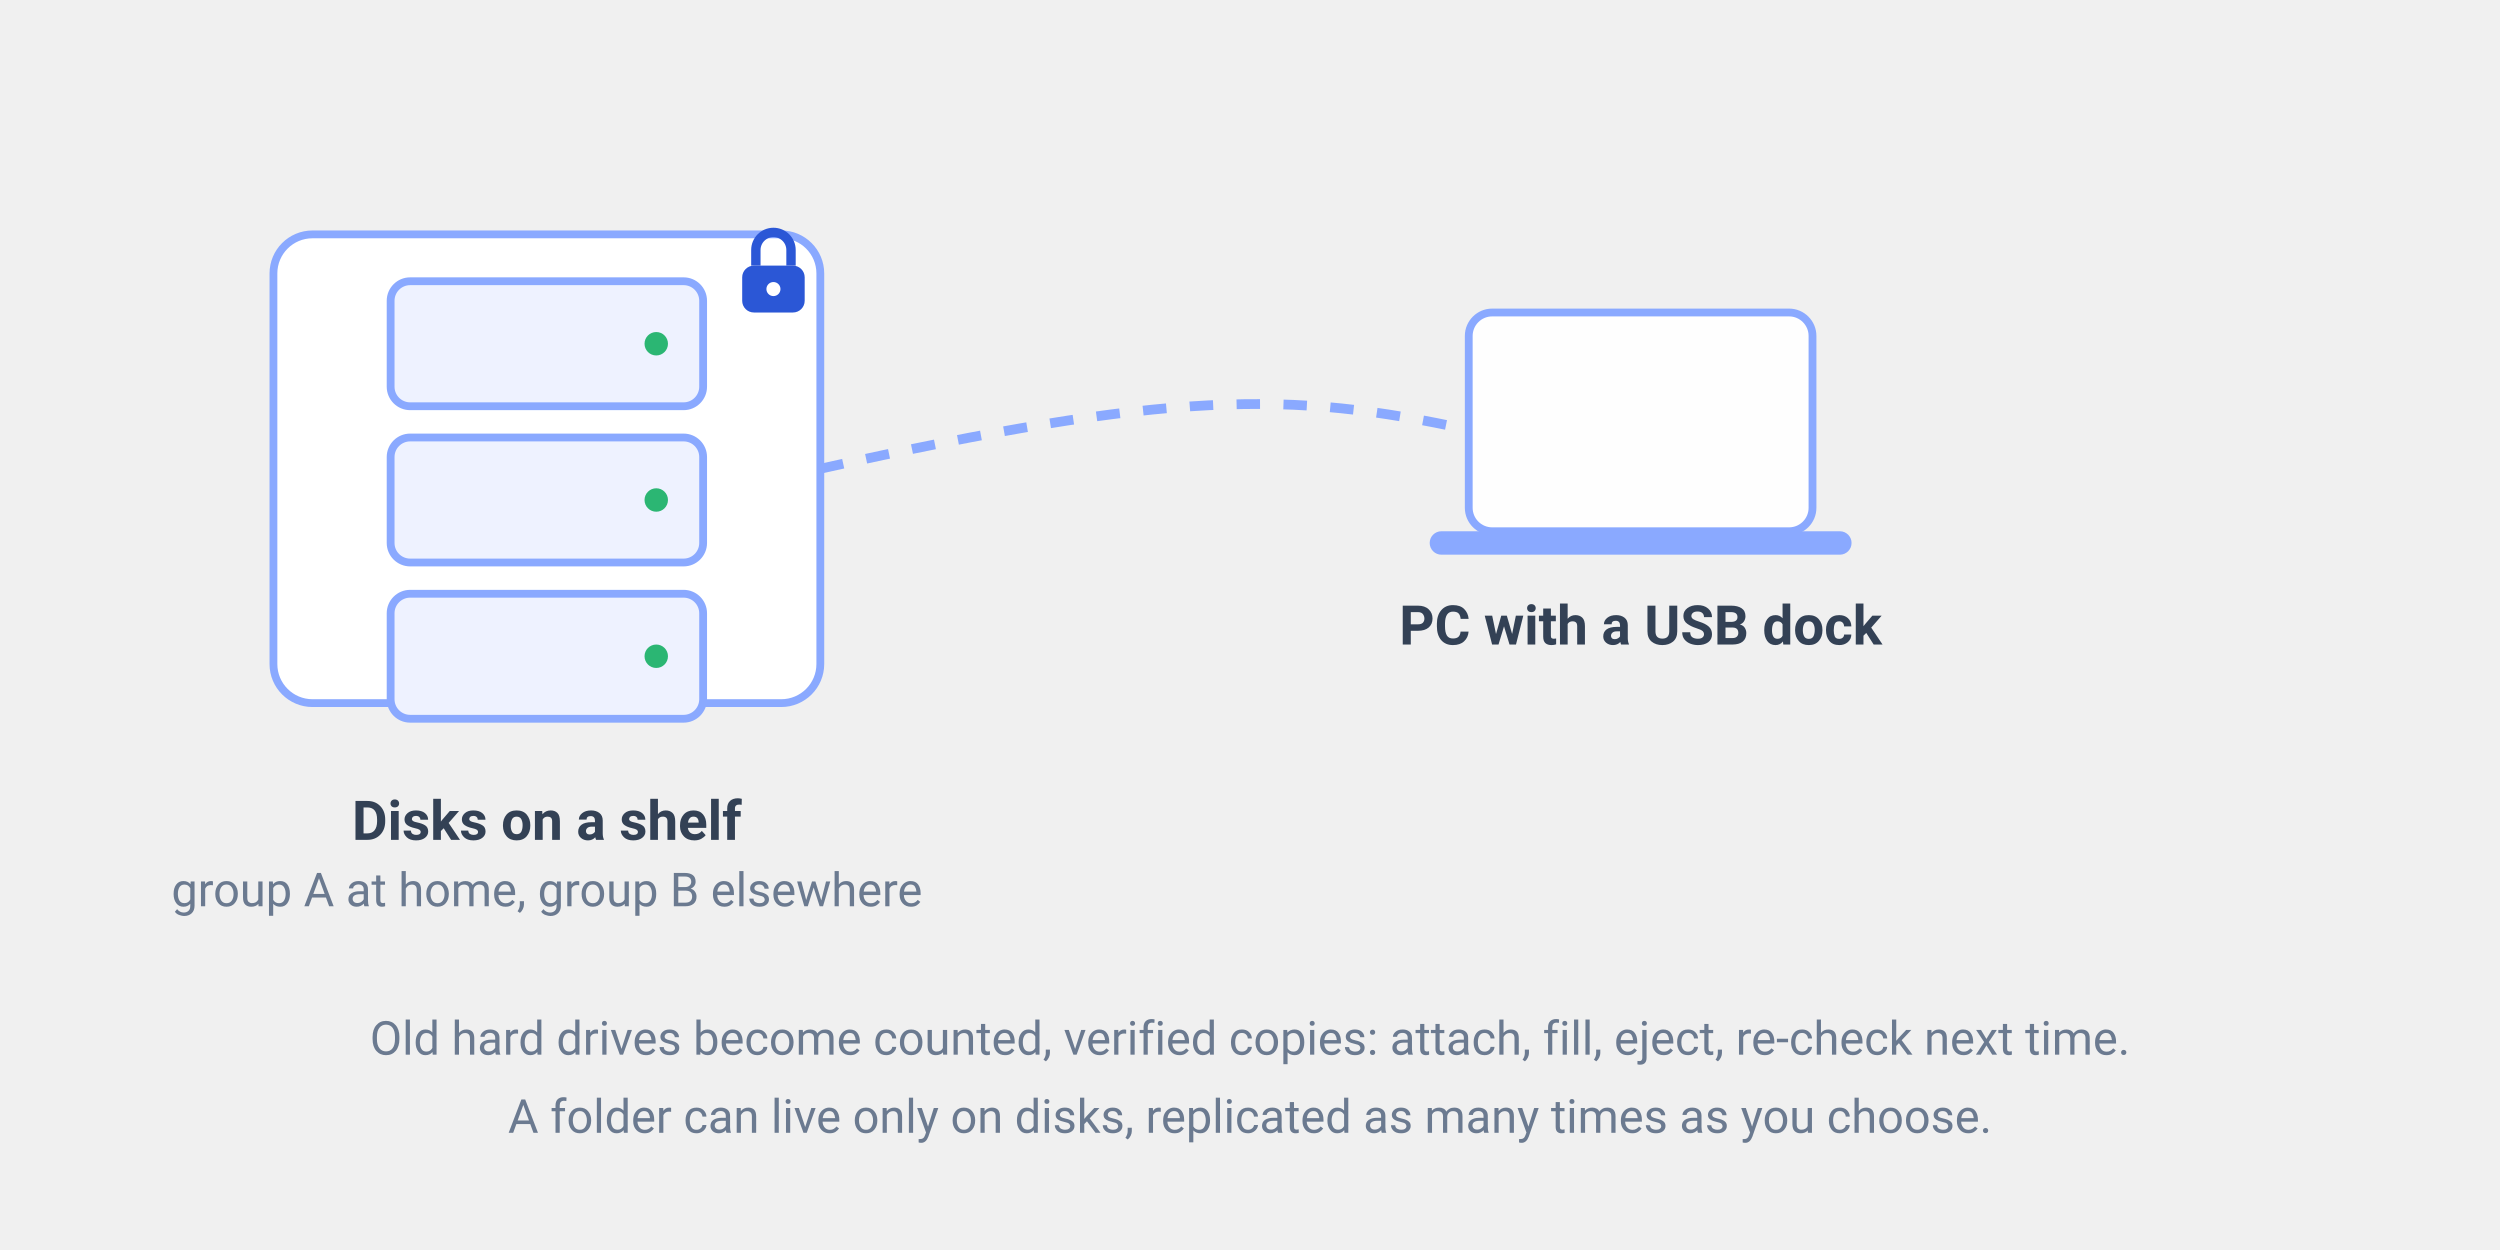
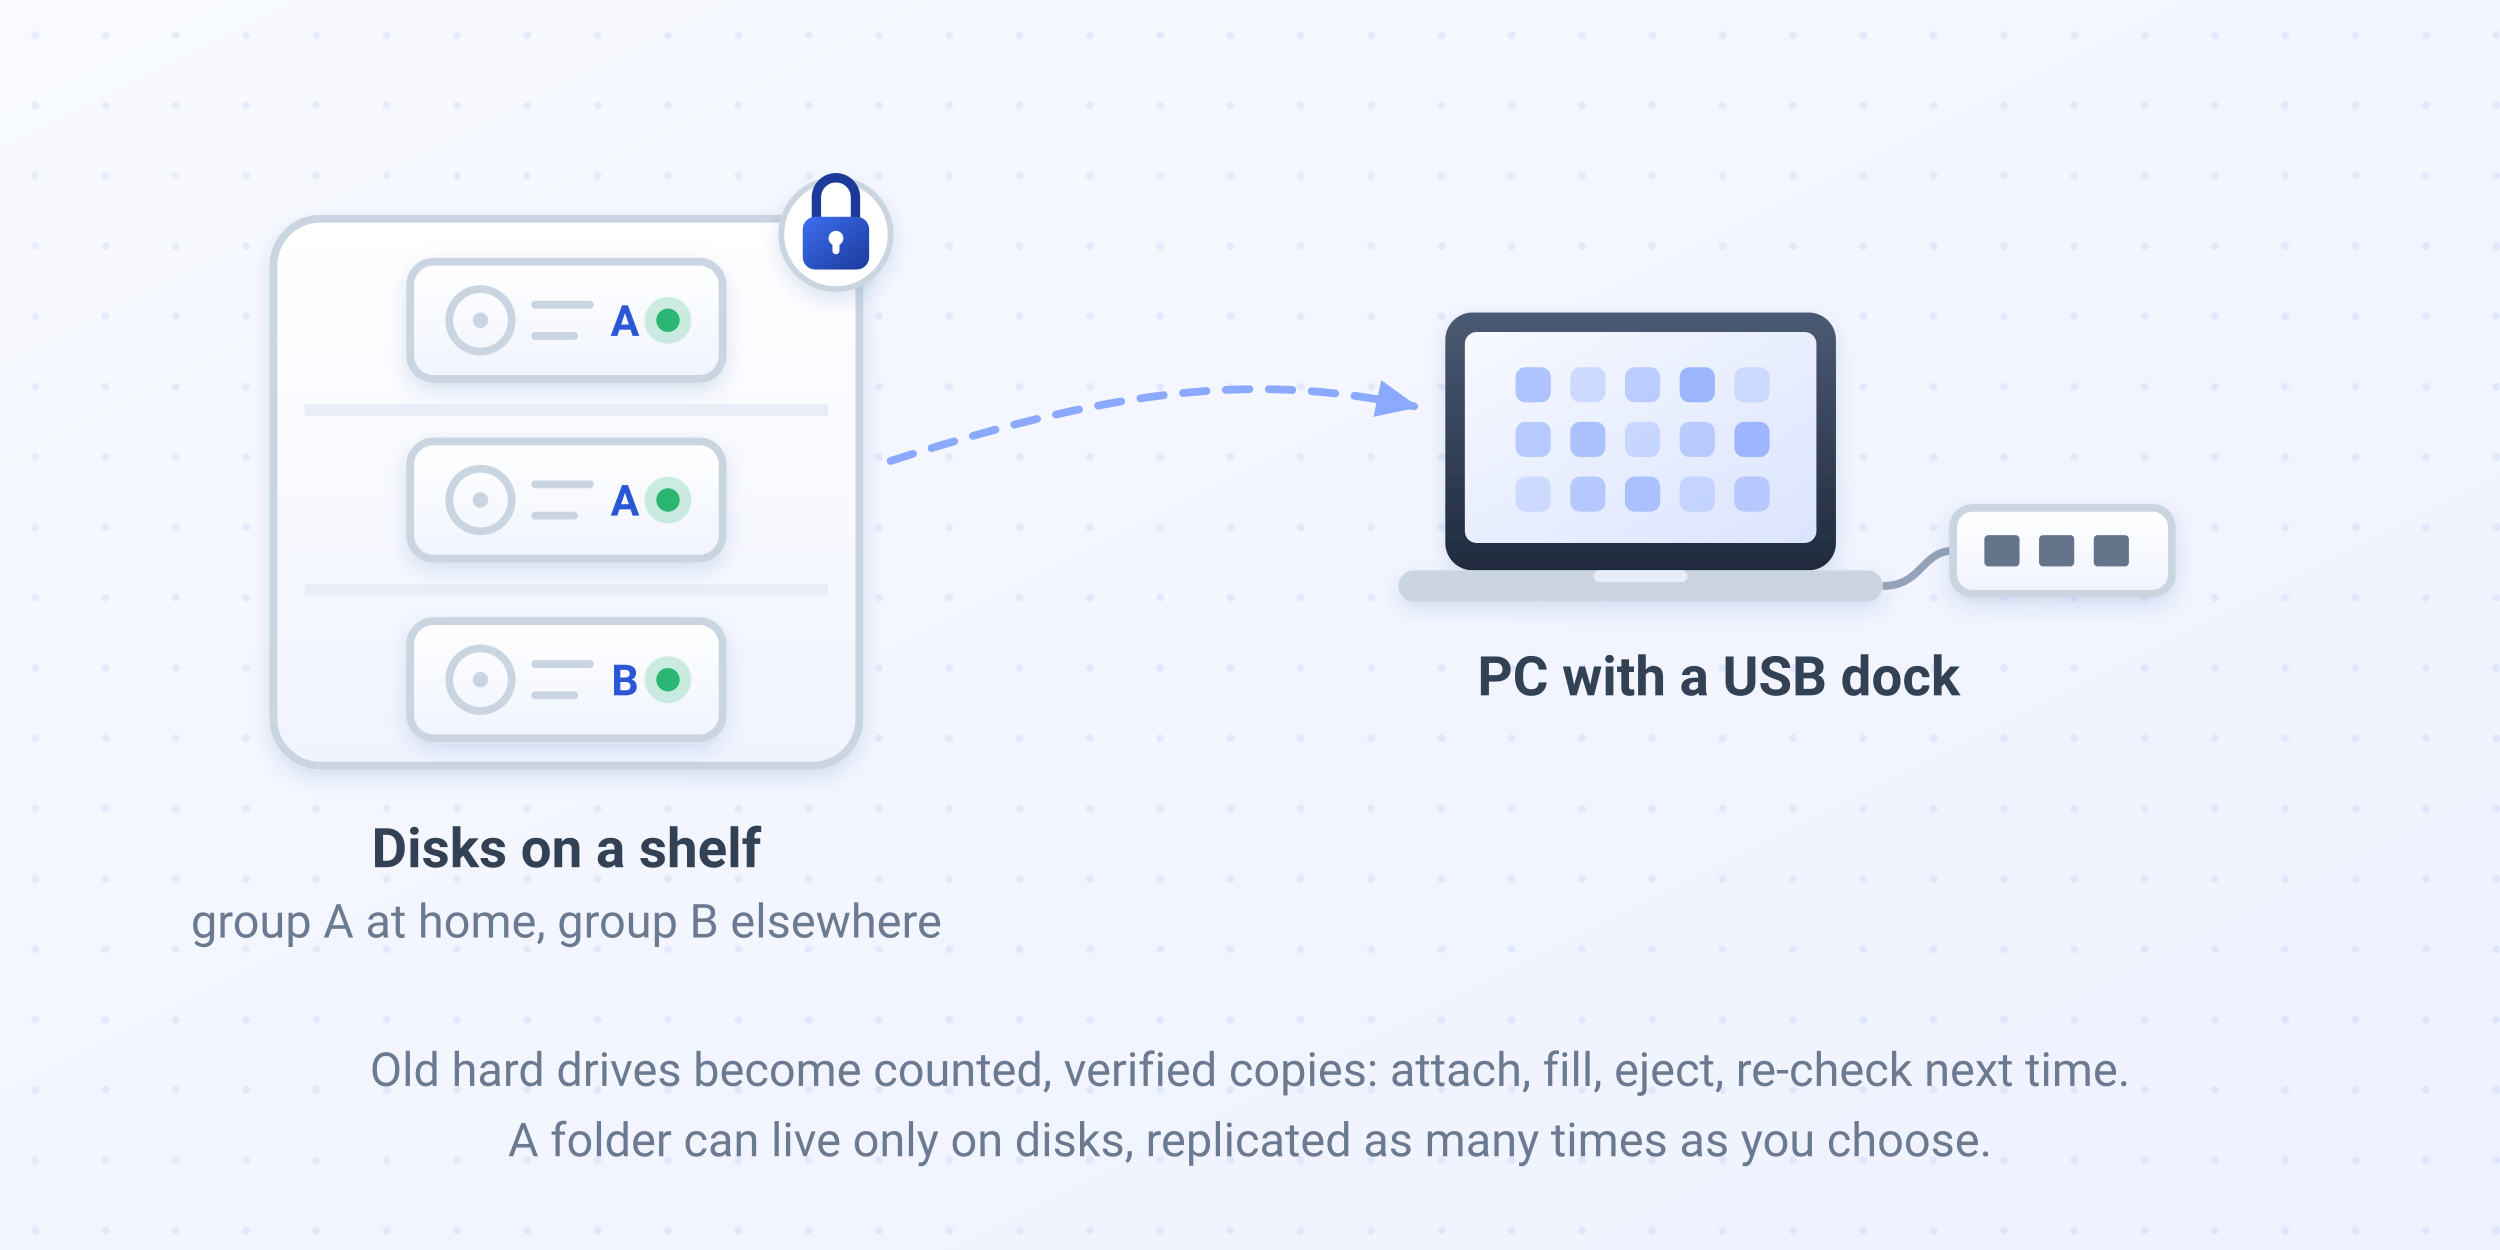
<svg xmlns="http://www.w3.org/2000/svg" viewBox="0 0 640 320" width="640" height="320" role="img" aria-label="Removable disk pool">
  <defs>
-     <linearGradient id="g" x1="0" y1="0" x2="1" y2="1">
-       <stop offset="0" stop-color="#2f5fe0" />
+     <linearGradient id="bg" x1="0" y1="0" x2="1" y2="1">
+       <stop offset="0" stop-color="#f8faff" />
+       <stop offset="1" stop-color="#eef2ff" />
+     </linearGradient>
+     <pattern id="dots" width="18" height="18" patternUnits="userSpaceOnUse">
+       <circle cx="9" cy="9" r="1" fill="#2b57d6" fill-opacity=".08" />
+     </pattern>
+     <linearGradient id="pg" x1="0" y1="0" x2="1" y2="1">
+       <stop offset="0" stop-color="#3d6ef2" />
      <stop offset="1" stop-color="#1b3a9a" />
    </linearGradient>
-     <pattern id="blocks" width="12" height="12" patternUnits="userSpaceOnUse">
-       <rect x="2" y="2" width="8" height="8" rx="2" fill="#8aa9ff" fill-opacity="0.45" />
-     </pattern>
+     <linearGradient id="wg" x1="0" y1="0" x2="0" y2="1">
+       <stop offset="0" stop-color="#ffffff" />
+       <stop offset="1" stop-color="#f1f4ff" />
+     </linearGradient>
+     <linearGradient id="sg" x1="0" y1="0" x2="1" y2="1">
+       <stop offset="0" stop-color="#f7f9ff" />
+       <stop offset="1" stop-color="#dbe4ff" />
+     </linearGradient>
+     <linearGradient id="dg" x1="0" y1="0" x2="0" y2="1">
+       <stop offset="0" stop-color="#4b5a73" />
+       <stop offset="1" stop-color="#1f2a3d" />
+     </linearGradient>
+     <filter id="sh" x="-20%" y="-20%" width="140%" height="160%">
+       <feDropShadow dx="0" dy="2" stdDeviation="2.5" flood-color="#1b3a9a" flood-opacity=".14" />
+     </filter>
+     <marker id="ah" viewBox="0 0 10 10" refX="8" refY="5" markerWidth="6" markerHeight="6" orient="auto-start-reverse">
+       <path d="M0 1 L9 5 L0 9 z" fill="#8aa9ff" />
+     </marker>
+     <marker id="ahp" viewBox="0 0 10 10" refX="8" refY="5" markerWidth="6" markerHeight="6" orient="auto-start-reverse">
+       <path d="M0 1 L9 5 L0 9 z" fill="#2b57d6" />
+     </marker>
    <g id="lock">
-       <rect x="-8" y="-2" width="16" height="12" rx="3" fill="#2b57d6" />
-       <path d="M-4.5 -2 V-6 a4.5 4.5 0 0 1 9 0 V-2" fill="none" stroke="#2b57d6" stroke-width="2.4" />
-       <circle cx="0" cy="4" r="1.8" fill="#fff" />
+       <path d="M-5 -1 V-6.5 a5 5 0 0 1 10 0 V-1" fill="none" stroke="#1b3a9a" stroke-width="2.4" stroke-linecap="round" />
+       <rect x="-8.5" y="-1.5" width="17" height="13.5" rx="3.2" fill="url(#pg)" />
+       <circle cy="4" r="1.9" fill="#fff" />
+       <rect x="-.9" y="4.5" width="1.8" height="3.6" rx=".9" fill="#fff" />
    </g>
-     <g id="device">
-       <rect x="-44" y="-30" width="88" height="56" rx="6" fill="#fff" fill-opacity="0.95" stroke="#8aa9ff" stroke-width="2" />
-       <rect x="-54" y="26" width="108" height="6" rx="3" fill="#8aa9ff" />
+     <g id="lockb">
+       <circle r="14" fill="#fff" stroke="#cbd5e1" stroke-width="1.5" filter="url(#sh)" />
+       <use href="#lock" y="-3" />
    </g>
-     <g id="phone">
-       <rect x="-20" y="-38" width="40" height="72" rx="7" fill="#fff" fill-opacity="0.95" stroke="#8aa9ff" stroke-width="2" />
-       <circle cy="29" r="2.4" fill="#8aa9ff" />
+     <g id="laptop" filter="url(#sh)">
+       <rect x="-50" y="-36" width="100" height="66" rx="7" fill="url(#dg)" />
+       <rect x="-45" y="-31" width="90" height="54" rx="3" fill="url(#sg)" />
+       <rect x="-62" y="30" width="124" height="8" rx="4" fill="#cbd5e1" />
+       <rect x="-12" y="30" width="24" height="3" rx="1.5" fill="#e8edf7" />
    </g>
-     <g id="disk">
-       <rect x="-40" y="-16" width="80" height="32" rx="5" fill="#eef2ff" stroke="#8aa9ff" stroke-width="2" />
-       <circle cx="28" cy="0" r="3" fill="#2bb673" />
-     </g>
-     <g id="usb">
-       <rect x="-30" y="-9" width="44" height="18" rx="4" fill="#eef2ff" stroke="#8aa9ff" stroke-width="2" />
-       <rect x="14" y="-6" width="16" height="12" fill="#8aa9ff" />
-     </g>
-     <g id="cloud">
-       <path d="M-40 10 a16 16 0 0 1 10 -30 a20 20 0 0 1 38 -4 a14 14 0 0 1 22 20 a12 12 0 0 1 -6 22 h-58 a13 13 0 0 1 -6 -8z" fill="#fff" fill-opacity="0.95" stroke="#8aa9ff" stroke-width="2" />
+     <g id="disk" filter="url(#sh)">
+       <rect x="-40" y="-15" width="80" height="30" rx="6" fill="url(#wg)" stroke="#cbd5e1" stroke-width="2" />
+       <circle cx="-22" r="8" fill="none" stroke="#cbd5e1" stroke-width="2" />
+       <circle cx="-22" r="2" fill="#cbd5e1" />
+       <path d="M-8 -4 h14 M-8 4 h10" stroke="#cbd5e1" stroke-width="2" stroke-linecap="round" />
+       <circle cx="26" r="6" fill="#2bb673" fill-opacity=".22" />
+       <circle cx="26" r="3" fill="#2bb673" />
    </g>
  </defs>
-   <style>text{font-family:system-ui, -apple-system, 'Segoe UI', Roboto, Helvetica, Arial, sans-serif} .t{font-size:14px;font-weight:600;fill:#334155} .s{font-size:12px;fill:#6b7a90} .d{stroke:#8aa9ff;stroke-width:2.5;stroke-dasharray:6 6;fill:none}</style>
-   <g transform="translate(140 120)">
-     <rect x="-70" y="-60" width="140" height="120" rx="10" fill="#fff" stroke="#8aa9ff" stroke-width="2" />
-     <use href="#disk" x="0" y="-32" />
-     <use href="#disk" x="0" y="8" />
-     <use href="#disk" x="0" y="48" />
-     <use href="#lock" x="58" y="-50" />
-   </g>
-   <text x="140" y="215" text-anchor="middle" class="t">Disks on a shelf</text>
-   <text x="140" y="232" text-anchor="middle" class="s">group A at home, group B elsewhere</text>
-   <use href="#device" x="420" y="110" />
-   <text x="420" y="165" text-anchor="middle" class="t">PC with a USB dock</text>
-   <path class="d" d="M210 120 C 300 100, 330 100, 376 110" />
-   <text x="320" y="270" text-anchor="middle" class="s">Old hard drives become counted, verified copies: attach, fill, eject, re-check next time.</text>
-   <text x="320" y="290" text-anchor="middle" class="s">A folder can live only on disks, replicated as many times as you choose.</text>
+   <style>text{font-family:system-ui,-apple-system,'Segoe UI',Roboto,Helvetica,Arial,sans-serif}.t{font-size:14px;font-weight:600;fill:#334155}.s{font-size:12px;fill:#6b7a90}.n{font-size:12px;fill:#334155}.w{font-size:12px;font-weight:600;fill:#fff}.d{stroke:#8aa9ff;stroke-width:2;stroke-dasharray:6 5;fill:none;stroke-linecap:round;marker-end:url(#ah)}.dd{stroke:#8aa9ff;stroke-width:2;stroke-dasharray:6 5;fill:none;stroke-linecap:round;marker-end:url(#ah);marker-start:url(#ah)}.l{stroke:#2b57d6;stroke-width:2;fill:none;stroke-linecap:round;marker-end:url(#ahp);marker-start:url(#ahp)}.tr{stroke:#cbd5e1;stroke-width:2;stroke-dasharray:7 6;fill:none;stroke-linecap:round}.m{text-anchor:middle}.e{text-anchor:end}</style>
+   <rect width="640" height="320" fill="url(#bg)" />
+   <rect width="640" height="320" fill="url(#dots)" />
+   <rect x="70" y="56" width="150" height="140" rx="12" fill="url(#wg)" stroke="#cbd5e1" stroke-width="2" filter="url(#sh)" />
+   <path d="M78 105 H212 M78 151 H212" stroke="#e8edf7" stroke-width="3" />
+   <use href="#disk" x="145" y="82" />
+   <text x="160" y="86" class="m" style="font-size:11px;font-weight:700;fill:#2b57d6">A</text>
+   <use href="#disk" x="145" y="128" />
+   <text x="160" y="132" class="m" style="font-size:11px;font-weight:700;fill:#2b57d6">A</text>
+   <use href="#disk" x="145" y="174" />
+   <text x="160" y="178" class="m" style="font-size:11px;font-weight:700;fill:#2b57d6">B</text>
+   <use href="#lockb" x="214" y="60" />
+   <text x="145" y="222" class="t m">Disks on a shelf</text>
+   <text x="145" y="240" class="s m">group A at home, group B elsewhere</text>
+   <use href="#laptop" x="420" y="116" />
+   <rect x="388" y="94" width="9" height="9" rx="2.5" fill="#8aa9ff" fill-opacity=".65" />
+   <rect x="402" y="94" width="9" height="9" rx="2.5" fill="#8aa9ff" fill-opacity=".35" />
+   <rect x="416" y="94" width="9" height="9" rx="2.5" fill="#8aa9ff" fill-opacity=".5" />
+   <rect x="430" y="94" width="9" height="9" rx="2.5" fill="#8aa9ff" fill-opacity=".8" />
+   <rect x="444" y="94" width="9" height="9" rx="2.5" fill="#8aa9ff" fill-opacity=".3" />
+   <rect x="388" y="108" width="9" height="9" rx="2.5" fill="#8aa9ff" fill-opacity=".55" />
+   <rect x="402" y="108" width="9" height="9" rx="2.5" fill="#8aa9ff" fill-opacity=".65" />
+   <rect x="416" y="108" width="9" height="9" rx="2.5" fill="#8aa9ff" fill-opacity=".35" />
+   <rect x="430" y="108" width="9" height="9" rx="2.5" fill="#8aa9ff" fill-opacity=".5" />
+   <rect x="444" y="108" width="9" height="9" rx="2.5" fill="#8aa9ff" fill-opacity=".8" />
+   <rect x="388" y="122" width="9" height="9" rx="2.5" fill="#8aa9ff" fill-opacity=".3" />
+   <rect x="402" y="122" width="9" height="9" rx="2.5" fill="#8aa9ff" fill-opacity=".55" />
+   <rect x="416" y="122" width="9" height="9" rx="2.5" fill="#8aa9ff" fill-opacity=".65" />
+   <rect x="430" y="122" width="9" height="9" rx="2.5" fill="#8aa9ff" fill-opacity=".35" />
+   <rect x="444" y="122" width="9" height="9" rx="2.5" fill="#8aa9ff" fill-opacity=".5" />
+   <path d="M482 150 C 492 150, 492 141, 500 141" fill="none" stroke="#94a3b8" stroke-width="2" />
+   <rect x="500" y="130" width="56" height="22" rx="5" fill="url(#wg)" stroke="#cbd5e1" stroke-width="2" filter="url(#sh)" />
+   <rect x="508" y="137" width="9" height="8" rx="1" fill="#64748b" />
+   <rect x="522" y="137" width="9" height="8" rx="1" fill="#64748b" />
+   <rect x="536" y="137" width="9" height="8" rx="1" fill="#64748b" />
+   <text x="440" y="178" class="t m">PC with a USB dock</text>
+   <path class="d" d="M228 118 C 290 98, 324 96, 362 104" />
+   <text x="320" y="278" class="s m">Old hard drives become counted, verified copies: attach, fill, eject, re-check next time.</text>
+   <text x="320" y="296" class="s m">A folder can live only on disks, replicated as many times as you choose.</text>
</svg>
